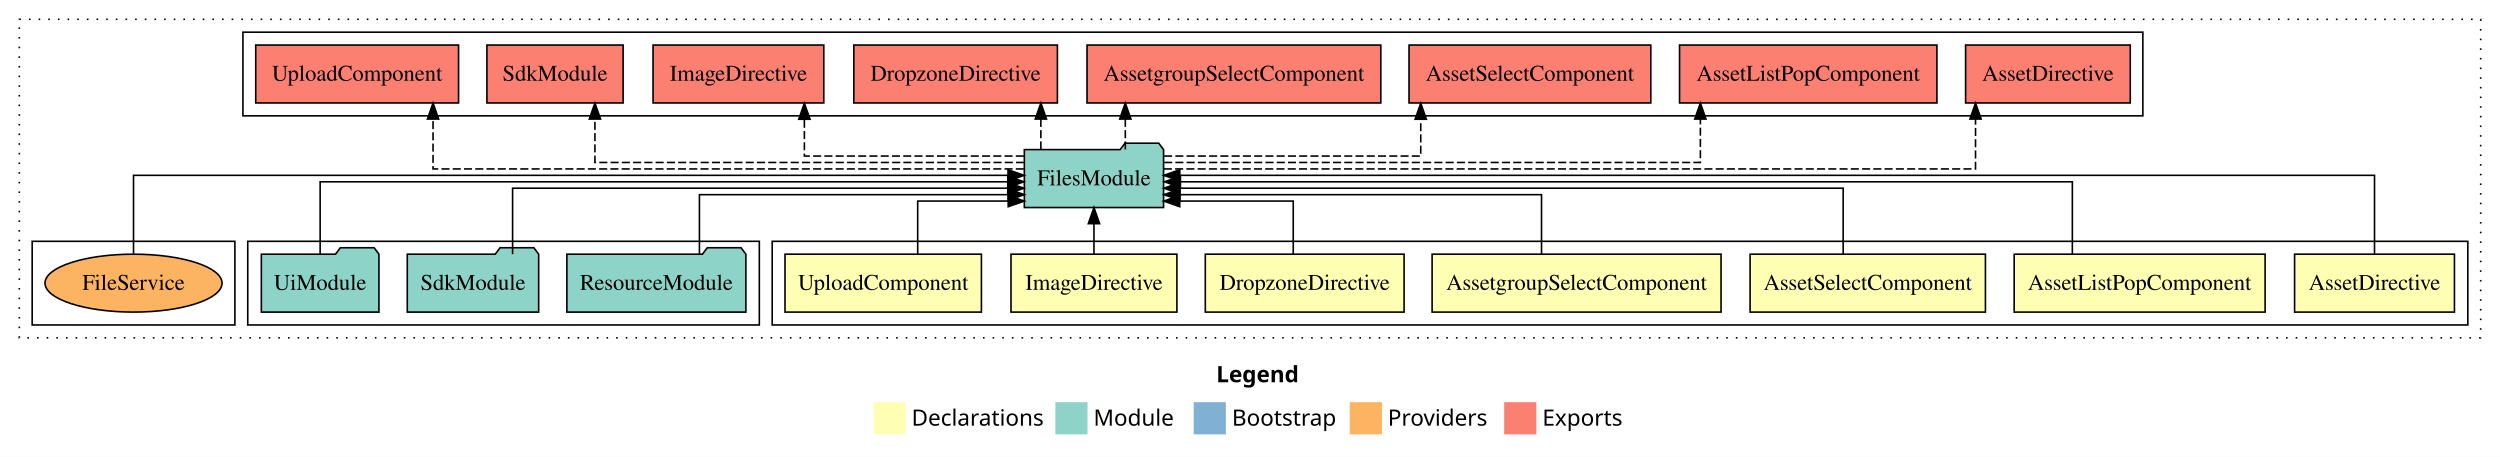
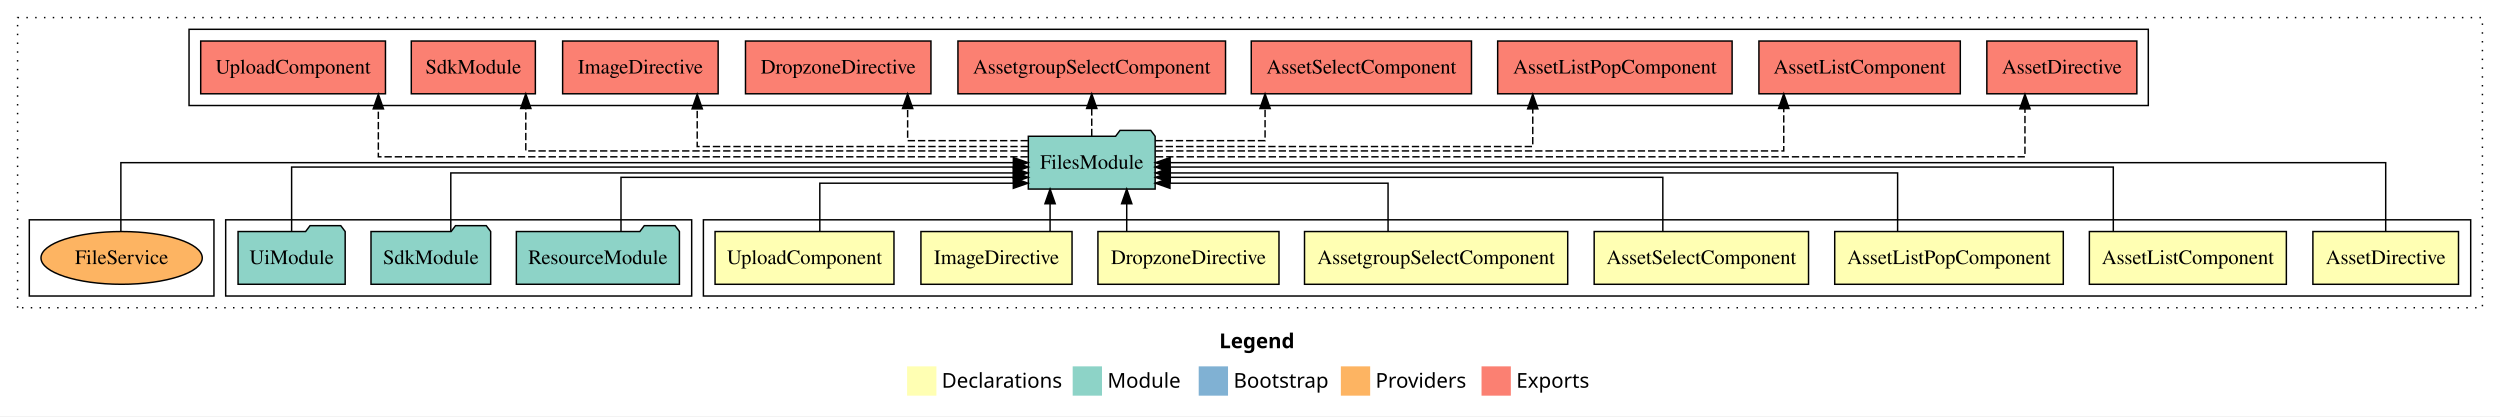
- <svg xmlns="http://www.w3.org/2000/svg" width="1554pt" height="284pt" viewBox="0.00 0.00 1554.00 284.00">
+ <svg xmlns="http://www.w3.org/2000/svg" width="1706pt" height="284pt" viewBox="0.00 0.00 1706.00 284.00">
  <g id="graph0" class="graph" transform="scale(1 1) rotate(0) translate(4 280)">
-     <polygon fill="#ffffff" stroke="transparent" points="-4,4 -4,-280 1550,-280 1550,4 -4,4" />
-     <text text-anchor="start" x="752.009" y="-42.4" font-family="sans-serif" font-weight="bold" font-size="14.00" fill="#000000">Legend</text>
-     <polygon fill="#ffffb3" stroke="transparent" points="539,-10 539,-30 559,-30 559,-10 539,-10" />
-     <text text-anchor="start" x="562.629" y="-15.4" font-family="sans-serif" font-size="14.00" fill="#000000">  Declarations</text>
-     <polygon fill="#8dd3c7" stroke="transparent" points="652,-10 652,-30 672,-30 672,-10 652,-10" />
-     <text text-anchor="start" x="675.725" y="-15.4" font-family="sans-serif" font-size="14.00" fill="#000000">  Module</text>
-     <polygon fill="#80b1d3" stroke="transparent" points="738,-10 738,-30 758,-30 758,-10 738,-10" />
-     <text text-anchor="start" x="761.781" y="-15.4" font-family="sans-serif" font-size="14.00" fill="#000000">  Bootstrap</text>
-     <polygon fill="#fdb462" stroke="transparent" points="835,-10 835,-30 855,-30 855,-10 835,-10" />
-     <text text-anchor="start" x="858.673" y="-15.4" font-family="sans-serif" font-size="14.00" fill="#000000">  Providers</text>
-     <polygon fill="#fb8072" stroke="transparent" points="931,-10 931,-30 951,-30 951,-10 931,-10" />
-     <text text-anchor="start" x="954.726" y="-15.4" font-family="sans-serif" font-size="14.00" fill="#000000">  Exports</text>
+     <polygon fill="#ffffff" stroke="transparent" points="-4,4 -4,-280 1702,-280 1702,4 -4,4" />
+     <text text-anchor="start" x="828.009" y="-42.4" font-family="sans-serif" font-weight="bold" font-size="14.00" fill="#000000">Legend</text>
+     <polygon fill="#ffffb3" stroke="transparent" points="615,-10 615,-30 635,-30 635,-10 615,-10" />
+     <text text-anchor="start" x="638.629" y="-15.4" font-family="sans-serif" font-size="14.00" fill="#000000">  Declarations</text>
+     <polygon fill="#8dd3c7" stroke="transparent" points="728,-10 728,-30 748,-30 748,-10 728,-10" />
+     <text text-anchor="start" x="751.725" y="-15.4" font-family="sans-serif" font-size="14.00" fill="#000000">  Module</text>
+     <polygon fill="#80b1d3" stroke="transparent" points="814,-10 814,-30 834,-30 834,-10 814,-10" />
+     <text text-anchor="start" x="837.781" y="-15.4" font-family="sans-serif" font-size="14.00" fill="#000000">  Bootstrap</text>
+     <polygon fill="#fdb462" stroke="transparent" points="911,-10 911,-30 931,-30 931,-10 911,-10" />
+     <text text-anchor="start" x="934.673" y="-15.4" font-family="sans-serif" font-size="14.00" fill="#000000">  Providers</text>
+     <polygon fill="#fb8072" stroke="transparent" points="1007,-10 1007,-30 1027,-30 1027,-10 1007,-10" />
+     <text text-anchor="start" x="1030.726" y="-15.4" font-family="sans-serif" font-size="14.00" fill="#000000">  Exports</text>
    <g id="clust1" class="cluster">
-       <polygon fill="none" stroke="#000000" stroke-dasharray="1,5" points="8,-70 8,-268 1538,-268 1538,-70 8,-70" />
+       <polygon fill="none" stroke="#000000" stroke-dasharray="1,5" points="8,-70 8,-268 1690,-268 1690,-70 8,-70" />
    </g>
    <g id="clust2" class="cluster">
-       <polygon fill="none" stroke="#000000" points="476,-78 476,-130 1530,-130 1530,-78 476,-78" />
-     </g>
-     <g id="clust10" class="cluster">
+       <polygon fill="none" stroke="#000000" points="476,-78 476,-130 1682,-130 1682,-78 476,-78" />
+     </g>
+     <g id="clust11" class="cluster">
      <polygon fill="none" stroke="#000000" points="150,-78 150,-130 468,-130 468,-78 150,-78" />
    </g>
-     <g id="clust11" class="cluster">
-       <polygon fill="none" stroke="#000000" points="147,-208 147,-260 1328,-260 1328,-208 147,-208" />
-     </g>
-     <g id="clust13" class="cluster">
+     <g id="clust12" class="cluster">
+       <polygon fill="none" stroke="#000000" points="125,-208 125,-260 1462,-260 1462,-208 125,-208" />
+     </g>
+     <g id="clust14" class="cluster">
      <polygon fill="none" stroke="#000000" points="16,-78 16,-130 142,-130 142,-78 16,-78" />
    </g>
    <g id="node1" class="node">
-       <polygon fill="#ffffb3" stroke="#000000" points="1521.684,-122 1422.316,-122 1422.316,-86 1521.684,-86 1521.684,-122" />
-       <text text-anchor="middle" x="1472" y="-99.8" font-family="Times,serif" font-size="14.00" fill="#000000">AssetDirective</text>
-     </g>
-     <g id="node8" class="node">
-       <polygon fill="#8dd3c7" stroke="#000000" points="719.273,-187 716.273,-191 695.273,-191 692.273,-187 632.727,-187 632.727,-151 719.273,-151 719.273,-187" />
-       <text text-anchor="middle" x="676" y="-164.8" font-family="Times,serif" font-size="14.00" fill="#000000">FilesModule</text>
+       <polygon fill="#ffffb3" stroke="#000000" points="1673.684,-122 1574.316,-122 1574.316,-86 1673.684,-86 1673.684,-122" />
+       <text text-anchor="middle" x="1624" y="-99.8" font-family="Times,serif" font-size="14.00" fill="#000000">AssetDirective</text>
+     </g>
+     <g id="node9" class="node">
+       <polygon fill="#8dd3c7" stroke="#000000" points="784.273,-187 781.273,-191 760.273,-191 757.273,-187 697.727,-187 697.727,-151 784.273,-151 784.273,-187" />
+       <text text-anchor="middle" x="741" y="-164.8" font-family="Times,serif" font-size="14.00" fill="#000000">FilesModule</text>
    </g>
    <g id="edge1" class="edge">
-       <path fill="none" stroke="#000000" d="M1472,-122.308C1472,-142.145 1472,-171 1472,-171 1472,-171 729.362,-171 729.362,-171" />
-       <polygon fill="#000000" stroke="#000000" points="729.362,-167.5 719.362,-171 729.362,-174.5 729.362,-167.5" />
+       <path fill="none" stroke="#000000" d="M1624,-122.106C1624,-141.339 1624,-169 1624,-169 1624,-169 794.487,-169 794.487,-169" />
+       <polygon fill="#000000" stroke="#000000" points="794.487,-165.5 784.487,-169 794.487,-172.5 794.487,-165.5" />
    </g>
    <g id="node2" class="node">
+       <polygon fill="#ffffb3" stroke="#000000" points="1556.212,-122 1421.788,-122 1421.788,-86 1556.212,-86 1556.212,-122" />
+       <text text-anchor="middle" x="1489" y="-99.8" font-family="Times,serif" font-size="14.00" fill="#000000">AssetListComponent</text>
+     </g>
+     <g id="edge2" class="edge">
+       <path fill="none" stroke="#000000" d="M1438.118,-122.267C1438.118,-140.555 1438.118,-166 1438.118,-166 1438.118,-166 794.345,-166 794.345,-166" />
+       <polygon fill="#000000" stroke="#000000" points="794.345,-162.5 784.345,-166 794.344,-169.5 794.345,-162.5" />
+     </g>
+     <g id="node3" class="node">
      <polygon fill="#ffffb3" stroke="#000000" points="1403.994,-122 1248.006,-122 1248.006,-86 1403.994,-86 1403.994,-122" />
      <text text-anchor="middle" x="1326" y="-99.8" font-family="Times,serif" font-size="14.00" fill="#000000">AssetListPopComponent</text>
    </g>
-     <g id="edge2" class="edge">
-       <path fill="none" stroke="#000000" d="M1284.172,-122.222C1284.172,-140.828 1284.172,-167 1284.172,-167 1284.172,-167 729.738,-167 729.738,-167" />
-       <polygon fill="#000000" stroke="#000000" points="729.738,-163.5 719.738,-167 729.738,-170.5 729.738,-163.5" />
-     </g>
-     <g id="node3" class="node">
+     <g id="edge3" class="edge">
+       <path fill="none" stroke="#000000" d="M1290.929,-122.034C1290.929,-139.06 1290.929,-162 1290.929,-162 1290.929,-162 794.612,-162 794.612,-162" />
+       <polygon fill="#000000" stroke="#000000" points="794.612,-158.5 784.612,-162 794.612,-165.5 794.612,-158.5" />
+     </g>
+     <g id="node4" class="node">
      <polygon fill="#ffffb3" stroke="#000000" points="1230.141,-122 1083.859,-122 1083.859,-86 1230.141,-86 1230.141,-122" />
      <text text-anchor="middle" x="1157" y="-99.8" font-family="Times,serif" font-size="14.00" fill="#000000">AssetSelectComponent</text>
    </g>
-     <g id="edge3" class="edge">
-       <path fill="none" stroke="#000000" d="M1141.713,-122.022C1141.713,-139.373 1141.713,-163 1141.713,-163 1141.713,-163 729.395,-163 729.395,-163" />
-       <polygon fill="#000000" stroke="#000000" points="729.395,-159.5 719.395,-163 729.395,-166.5 729.395,-159.5" />
-     </g>
-     <g id="node4" class="node">
+     <g id="edge4" class="edge">
+       <path fill="none" stroke="#000000" d="M1130.713,-122.009C1130.713,-138.049 1130.713,-159 1130.713,-159 1130.713,-159 794.571,-159 794.571,-159" />
+       <polygon fill="#000000" stroke="#000000" points="794.571,-155.5 784.571,-159 794.571,-162.5 794.571,-155.5" />
+     </g>
+     <g id="node5" class="node">
      <polygon fill="#ffffb3" stroke="#000000" points="1065.802,-122 886.198,-122 886.198,-86 1065.802,-86 1065.802,-122" />
      <text text-anchor="middle" x="976" y="-99.8" font-family="Times,serif" font-size="14.00" fill="#000000">AssetgroupSelectComponent</text>
    </g>
-     <g id="edge4" class="edge">
-       <path fill="none" stroke="#000000" d="M954.21,-122.009C954.21,-138.049 954.21,-159 954.21,-159 954.21,-159 729.47,-159 729.47,-159" />
-       <polygon fill="#000000" stroke="#000000" points="729.47,-155.5 719.47,-159 729.47,-162.5 729.47,-155.5" />
-     </g>
-     <g id="node5" class="node">
+     <g id="edge5" class="edge">
+       <path fill="none" stroke="#000000" d="M943.21,-122.124C943.21,-136.783 943.21,-155 943.21,-155 943.21,-155 794.379,-155 794.379,-155" />
+       <polygon fill="#000000" stroke="#000000" points="794.379,-151.5 784.379,-155 794.379,-158.5 794.379,-151.5" />
+     </g>
+     <g id="node6" class="node">
      <polygon fill="#ffffb3" stroke="#000000" points="868.779,-122 745.221,-122 745.221,-86 868.779,-86 868.779,-122" />
      <text text-anchor="middle" x="807" y="-99.8" font-family="Times,serif" font-size="14.00" fill="#000000">DropzoneDirective</text>
    </g>
-     <g id="edge5" class="edge">
-       <path fill="none" stroke="#000000" d="M799.881,-122.124C799.881,-136.783 799.881,-155 799.881,-155 799.881,-155 729.327,-155 729.327,-155" />
-       <polygon fill="#000000" stroke="#000000" points="729.327,-151.5 719.327,-155 729.327,-158.5 729.327,-151.5" />
-     </g>
-     <g id="node6" class="node">
+     <g id="edge6" class="edge">
+       <path fill="none" stroke="#000000" d="M764.873,-122.106C764.873,-122.106 764.873,-140.991 764.873,-140.991" />
+       <polygon fill="#000000" stroke="#000000" points="761.374,-140.991 764.873,-150.991 768.374,-140.991 761.374,-140.991" />
+     </g>
+     <g id="node7" class="node">
      <polygon fill="#ffffb3" stroke="#000000" points="727.563,-122 624.437,-122 624.437,-86 727.563,-86 727.563,-122" />
      <text text-anchor="middle" x="676" y="-99.8" font-family="Times,serif" font-size="14.00" fill="#000000">ImageDirective</text>
    </g>
-     <g id="edge6" class="edge">
-       <path fill="none" stroke="#000000" d="M676,-122.106C676,-122.106 676,-140.991 676,-140.991" />
-       <polygon fill="#000000" stroke="#000000" points="672.5,-140.991 676,-150.991 679.5,-140.991 672.5,-140.991" />
-     </g>
-     <g id="node7" class="node">
+     <g id="edge7" class="edge">
+       <path fill="none" stroke="#000000" d="M712.573,-122.106C712.573,-122.106 712.573,-140.991 712.573,-140.991" />
+       <polygon fill="#000000" stroke="#000000" points="709.073,-140.991 712.573,-150.991 716.073,-140.991 709.073,-140.991" />
+     </g>
+     <g id="node8" class="node">
      <polygon fill="#ffffb3" stroke="#000000" points="606.045,-122 483.955,-122 483.955,-86 606.045,-86 606.045,-122" />
      <text text-anchor="middle" x="545" y="-99.8" font-family="Times,serif" font-size="14.00" fill="#000000">UploadComponent</text>
    </g>
-     <g id="edge7" class="edge">
-       <path fill="none" stroke="#000000" d="M566.441,-122.124C566.441,-136.783 566.441,-155 566.441,-155 566.441,-155 622.699,-155 622.699,-155" />
-       <polygon fill="#000000" stroke="#000000" points="622.699,-158.5 632.699,-155 622.699,-151.5 622.699,-158.5" />
-     </g>
-     <g id="node12" class="node">
-       <polygon fill="#fb8072" stroke="#000000" points="1320.184,-252 1217.816,-252 1217.816,-216 1320.184,-216 1320.184,-252" />
-       <text text-anchor="middle" x="1269" y="-229.8" font-family="Times,serif" font-size="14.00" fill="#000000">AssetDirective </text>
-     </g>
-     <g id="edge11" class="edge">
-       <path fill="none" stroke="#000000" stroke-dasharray="5,2" d="M719.458,-175C849.069,-175 1223.989,-175 1223.989,-175 1223.989,-175 1223.989,-205.977 1223.989,-205.977" />
-       <polygon fill="#000000" stroke="#000000" points="1220.489,-205.977 1223.989,-215.977 1227.489,-205.977 1220.489,-205.977" />
+     <g id="edge8" class="edge">
+       <path fill="none" stroke="#000000" d="M555.441,-122.124C555.441,-136.783 555.441,-155 555.441,-155 555.441,-155 687.495,-155 687.495,-155" />
+       <polygon fill="#000000" stroke="#000000" points="687.495,-158.5 697.495,-155 687.495,-151.5 687.495,-158.5" />
    </g>
    <g id="node13" class="node">
-       <polygon fill="#fb8072" stroke="#000000" points="1199.995,-252 1040.005,-252 1040.005,-216 1199.995,-216 1199.995,-252" />
-       <text text-anchor="middle" x="1120" y="-229.8" font-family="Times,serif" font-size="14.00" fill="#000000">AssetListPopComponent </text>
+       <polygon fill="#fb8072" stroke="#000000" points="1454.184,-252 1351.816,-252 1351.816,-216 1454.184,-216 1454.184,-252" />
+       <text text-anchor="middle" x="1403" y="-229.8" font-family="Times,serif" font-size="14.00" fill="#000000">AssetDirective </text>
    </g>
    <g id="edge12" class="edge">
-       <path fill="none" stroke="#000000" stroke-dasharray="5,2" d="M719.609,-179C818.835,-179 1052.952,-179 1052.952,-179 1052.952,-179 1052.952,-205.991 1052.952,-205.991" />
-       <polygon fill="#000000" stroke="#000000" points="1049.452,-205.991 1052.952,-215.991 1056.452,-205.991 1049.452,-205.991" />
+       <path fill="none" stroke="#000000" stroke-dasharray="5,2" d="M784.772,-173C928.649,-173 1377.828,-173 1377.828,-173 1377.828,-173 1377.828,-205.698 1377.828,-205.698" />
+       <polygon fill="#000000" stroke="#000000" points="1374.328,-205.698 1377.828,-215.698 1381.328,-205.698 1374.328,-205.698" />
    </g>
    <g id="node14" class="node">
-       <polygon fill="#fb8072" stroke="#000000" points="1022.141,-252 871.859,-252 871.859,-216 1022.141,-216 1022.141,-252" />
-       <text text-anchor="middle" x="947" y="-229.8" font-family="Times,serif" font-size="14.00" fill="#000000">AssetSelectComponent </text>
+       <polygon fill="#fb8072" stroke="#000000" points="1333.712,-252 1196.288,-252 1196.288,-216 1333.712,-216 1333.712,-252" />
+       <text text-anchor="middle" x="1265" y="-229.8" font-family="Times,serif" font-size="14.00" fill="#000000">AssetListComponent </text>
    </g>
    <g id="edge13" class="edge">
-       <path fill="none" stroke="#000000" stroke-dasharray="5,2" d="M719.578,-183C779.268,-183 879.139,-183 879.139,-183 879.139,-183 879.139,-205.876 879.139,-205.876" />
-       <polygon fill="#000000" stroke="#000000" points="875.639,-205.876 879.139,-215.876 882.639,-205.876 875.639,-205.876" />
+       <path fill="none" stroke="#000000" stroke-dasharray="5,2" d="M784.58,-177C901.485,-177 1213.232,-177 1213.232,-177 1213.232,-177 1213.232,-205.965 1213.232,-205.965" />
+       <polygon fill="#000000" stroke="#000000" points="1209.732,-205.965 1213.232,-215.965 1216.732,-205.965 1209.732,-205.965" />
    </g>
    <g id="node15" class="node">
-       <polygon fill="#fb8072" stroke="#000000" points="854.302,-252 671.698,-252 671.698,-216 854.302,-216 854.302,-252" />
-       <text text-anchor="middle" x="763" y="-229.8" font-family="Times,serif" font-size="14.00" fill="#000000">AssetgroupSelectComponent </text>
+       <polygon fill="#fb8072" stroke="#000000" points="1177.995,-252 1018.005,-252 1018.005,-216 1177.995,-216 1177.995,-252" />
+       <text text-anchor="middle" x="1098" y="-229.8" font-family="Times,serif" font-size="14.00" fill="#000000">AssetListPopComponent </text>
    </g>
    <g id="edge14" class="edge">
-       <path fill="none" stroke="#000000" stroke-dasharray="5,2" d="M695.493,-187.106C695.493,-187.106 695.493,-205.991 695.493,-205.991" />
-       <polygon fill="#000000" stroke="#000000" points="691.993,-205.991 695.493,-215.991 698.993,-205.991 691.993,-205.991" />
+       <path fill="none" stroke="#000000" stroke-dasharray="5,2" d="M784.44,-180C867.782,-180 1041.952,-180 1041.952,-180 1041.952,-180 1041.952,-205.718 1041.952,-205.718" />
+       <polygon fill="#000000" stroke="#000000" points="1038.452,-205.718 1041.952,-215.718 1045.452,-205.718 1038.452,-205.718" />
    </g>
    <g id="node16" class="node">
-       <polygon fill="#fb8072" stroke="#000000" points="653.279,-252 526.721,-252 526.721,-216 653.279,-216 653.279,-252" />
-       <text text-anchor="middle" x="590" y="-229.8" font-family="Times,serif" font-size="14.00" fill="#000000">DropzoneDirective </text>
+       <polygon fill="#fb8072" stroke="#000000" points="1000.141,-252 849.859,-252 849.859,-216 1000.141,-216 1000.141,-252" />
+       <text text-anchor="middle" x="925" y="-229.8" font-family="Times,serif" font-size="14.00" fill="#000000">AssetSelectComponent </text>
    </g>
    <g id="edge15" class="edge">
-       <path fill="none" stroke="#000000" stroke-dasharray="5,2" d="M643.002,-187.106C643.002,-187.106 643.002,-205.991 643.002,-205.991" />
-       <polygon fill="#000000" stroke="#000000" points="639.502,-205.991 643.002,-215.991 646.502,-205.991 639.502,-205.991" />
+       <path fill="none" stroke="#000000" stroke-dasharray="5,2" d="M784.373,-184C818.131,-184 859.285,-184 859.285,-184 859.285,-184 859.285,-205.949 859.285,-205.949" />
+       <polygon fill="#000000" stroke="#000000" points="855.785,-205.949 859.285,-215.949 862.785,-205.949 855.785,-205.949" />
    </g>
    <g id="node17" class="node">
-       <polygon fill="#fb8072" stroke="#000000" points="508.064,-252 401.936,-252 401.936,-216 508.064,-216 508.064,-252" />
-       <text text-anchor="middle" x="455" y="-229.8" font-family="Times,serif" font-size="14.00" fill="#000000">ImageDirective </text>
+       <polygon fill="#fb8072" stroke="#000000" points="832.302,-252 649.698,-252 649.698,-216 832.302,-216 832.302,-252" />
+       <text text-anchor="middle" x="741" y="-229.8" font-family="Times,serif" font-size="14.00" fill="#000000">AssetgroupSelectComponent </text>
    </g>
    <g id="edge16" class="edge">
-       <path fill="none" stroke="#000000" stroke-dasharray="5,2" d="M632.428,-183C579.158,-183 496.005,-183 496.005,-183 496.005,-183 496.005,-205.876 496.005,-205.876" />
-       <polygon fill="#000000" stroke="#000000" points="492.505,-205.876 496.005,-215.876 499.505,-205.876 492.505,-205.876" />
+       <path fill="none" stroke="#000000" stroke-dasharray="5,2" d="M741,-187.106C741,-187.106 741,-205.991 741,-205.991" />
+       <polygon fill="#000000" stroke="#000000" points="737.5,-205.991 741,-215.991 744.5,-205.991 737.5,-205.991" />
    </g>
    <g id="node18" class="node">
-       <polygon fill="#fb8072" stroke="#000000" points="383.333,-252 298.667,-252 298.667,-216 383.333,-216 383.333,-252" />
-       <text text-anchor="middle" x="341" y="-229.8" font-family="Times,serif" font-size="14.00" fill="#000000">SdkModule </text>
+       <polygon fill="#fb8072" stroke="#000000" points="631.279,-252 504.721,-252 504.721,-216 631.279,-216 631.279,-252" />
+       <text text-anchor="middle" x="568" y="-229.8" font-family="Times,serif" font-size="14.00" fill="#000000">DropzoneDirective </text>
    </g>
    <g id="edge17" class="edge">
-       <path fill="none" stroke="#000000" stroke-dasharray="5,2" d="M632.541,-179C547.17,-179 365.799,-179 365.799,-179 365.799,-179 365.799,-205.991 365.799,-205.991" />
-       <polygon fill="#000000" stroke="#000000" points="362.299,-205.991 365.799,-215.991 369.299,-205.991 362.299,-205.991" />
+       <path fill="none" stroke="#000000" stroke-dasharray="5,2" d="M697.413,-184C661.129,-184 615.37,-184 615.37,-184 615.37,-184 615.37,-205.949 615.37,-205.949" />
+       <polygon fill="#000000" stroke="#000000" points="611.87,-205.949 615.37,-215.949 618.87,-205.949 611.87,-205.949" />
    </g>
    <g id="node19" class="node">
-       <polygon fill="#fb8072" stroke="#000000" points="281.044,-252 154.956,-252 154.956,-216 281.044,-216 281.044,-252" />
-       <text text-anchor="middle" x="218" y="-229.8" font-family="Times,serif" font-size="14.00" fill="#000000">UploadComponent </text>
+       <polygon fill="#fb8072" stroke="#000000" points="486.064,-252 379.936,-252 379.936,-216 486.064,-216 486.064,-252" />
+       <text text-anchor="middle" x="433" y="-229.8" font-family="Times,serif" font-size="14.00" fill="#000000">ImageDirective </text>
    </g>
    <g id="edge18" class="edge">
-       <path fill="none" stroke="#000000" stroke-dasharray="5,2" d="M632.424,-175C526.694,-175 265.178,-175 265.178,-175 265.178,-175 265.178,-205.977 265.178,-205.977" />
-       <polygon fill="#000000" stroke="#000000" points="261.678,-205.977 265.178,-215.977 268.678,-205.977 261.678,-205.977" />
-     </g>
-     <g id="node9" class="node">
+       <path fill="none" stroke="#000000" stroke-dasharray="5,2" d="M697.445,-180C621.248,-180 471.773,-180 471.773,-180 471.773,-180 471.773,-205.718 471.773,-205.718" />
+       <polygon fill="#000000" stroke="#000000" points="468.273,-205.718 471.773,-215.718 475.273,-205.718 468.273,-205.718" />
+     </g>
+     <g id="node20" class="node">
+       <polygon fill="#fb8072" stroke="#000000" points="361.333,-252 276.667,-252 276.667,-216 361.333,-216 361.333,-252" />
+       <text text-anchor="middle" x="319" y="-229.8" font-family="Times,serif" font-size="14.00" fill="#000000">SdkModule </text>
+     </g>
+     <g id="edge19" class="edge">
+       <path fill="none" stroke="#000000" stroke-dasharray="5,2" d="M697.449,-177C596.447,-177 354.799,-177 354.799,-177 354.799,-177 354.799,-205.965 354.799,-205.965" />
+       <polygon fill="#000000" stroke="#000000" points="351.299,-205.965 354.799,-215.965 358.299,-205.965 351.299,-205.965" />
+     </g>
+     <g id="node21" class="node">
+       <polygon fill="#fb8072" stroke="#000000" points="259.044,-252 132.956,-252 132.956,-216 259.044,-216 259.044,-252" />
+       <text text-anchor="middle" x="196" y="-229.8" font-family="Times,serif" font-size="14.00" fill="#000000">UploadComponent </text>
+     </g>
+     <g id="edge20" class="edge">
+       <path fill="none" stroke="#000000" stroke-dasharray="5,2" d="M697.369,-173C577.878,-173 254.178,-173 254.178,-173 254.178,-173 254.178,-205.698 254.178,-205.698" />
+       <polygon fill="#000000" stroke="#000000" points="250.678,-205.698 254.178,-215.698 257.678,-205.698 250.678,-205.698" />
+     </g>
+     <g id="node10" class="node">
      <polygon fill="#8dd3c7" stroke="#000000" points="459.636,-122 456.636,-126 435.636,-126 432.636,-122 348.364,-122 348.364,-86 459.636,-86 459.636,-122" />
      <text text-anchor="middle" x="404" y="-99.8" font-family="Times,serif" font-size="14.00" fill="#000000">ResourceModule</text>
    </g>
-     <g id="edge8" class="edge">
-       <path fill="none" stroke="#000000" d="M430.768,-122.009C430.768,-138.049 430.768,-159 430.768,-159 430.768,-159 622.722,-159 622.722,-159" />
-       <polygon fill="#000000" stroke="#000000" points="622.722,-162.5 632.722,-159 622.722,-155.5 622.722,-162.5" />
-     </g>
-     <g id="node10" class="node">
+     <g id="edge9" class="edge">
+       <path fill="none" stroke="#000000" d="M419.768,-122.009C419.768,-138.049 419.768,-159 419.768,-159 419.768,-159 687.677,-159 687.677,-159" />
+       <polygon fill="#000000" stroke="#000000" points="687.677,-162.5 697.677,-159 687.677,-155.5 687.677,-162.5" />
+     </g>
+     <g id="node11" class="node">
      <polygon fill="#8dd3c7" stroke="#000000" points="330.833,-122 327.833,-126 306.833,-126 303.833,-122 249.167,-122 249.167,-86 330.833,-86 330.833,-122" />
      <text text-anchor="middle" x="290" y="-99.8" font-family="Times,serif" font-size="14.00" fill="#000000">SdkModule</text>
    </g>
-     <g id="edge9" class="edge">
-       <path fill="none" stroke="#000000" d="M314.625,-122.022C314.625,-139.373 314.625,-163 314.625,-163 314.625,-163 622.41,-163 622.41,-163" />
-       <polygon fill="#000000" stroke="#000000" points="622.41,-166.5 632.41,-163 622.41,-159.5 622.41,-166.5" />
-     </g>
-     <g id="node11" class="node">
+     <g id="edge10" class="edge">
+       <path fill="none" stroke="#000000" d="M303.625,-122.034C303.625,-139.06 303.625,-162 303.625,-162 303.625,-162 687.464,-162 687.464,-162" />
+       <polygon fill="#000000" stroke="#000000" points="687.464,-165.5 697.464,-162 687.464,-158.5 687.464,-165.5" />
+     </g>
+     <g id="node12" class="node">
      <polygon fill="#8dd3c7" stroke="#000000" points="231.548,-122 228.548,-126 207.548,-126 204.548,-122 158.452,-122 158.452,-86 231.548,-86 231.548,-122" />
      <text text-anchor="middle" x="195" y="-99.8" font-family="Times,serif" font-size="14.00" fill="#000000">UiModule</text>
    </g>
-     <g id="edge10" class="edge">
-       <path fill="none" stroke="#000000" d="M195,-122.222C195,-140.828 195,-167 195,-167 195,-167 622.466,-167 622.466,-167" />
-       <polygon fill="#000000" stroke="#000000" points="622.466,-170.5 632.466,-167 622.466,-163.5 622.466,-170.5" />
-     </g>
-     <g id="node20" class="node">
+     <g id="edge11" class="edge">
+       <path fill="none" stroke="#000000" d="M195,-122.267C195,-140.555 195,-166 195,-166 195,-166 687.7,-166 687.7,-166" />
+       <polygon fill="#000000" stroke="#000000" points="687.7,-169.5 697.7,-166 687.7,-162.5 687.7,-169.5" />
+     </g>
+     <g id="node22" class="node">
      <ellipse fill="#fdb462" stroke="#000000" cx="79" cy="-104" rx="55.029" ry="18" />
      <text text-anchor="middle" x="79" y="-99.8" font-family="Times,serif" font-size="14.00" fill="#000000">FileService</text>
    </g>
-     <g id="edge19" class="edge">
-       <path fill="none" stroke="#000000" d="M79,-122.308C79,-142.145 79,-171 79,-171 79,-171 622.584,-171 622.584,-171" />
-       <polygon fill="#000000" stroke="#000000" points="622.584,-174.5 632.584,-171 622.584,-167.5 622.584,-174.5" />
+     <g id="edge21" class="edge">
+       <path fill="none" stroke="#000000" d="M78.482,-122.106C78.482,-141.339 78.482,-169 78.482,-169 78.482,-169 687.53,-169 687.53,-169" />
+       <polygon fill="#000000" stroke="#000000" points="687.53,-172.5 697.53,-169 687.53,-165.5 687.53,-172.5" />
    </g>
  </g>
</svg>
